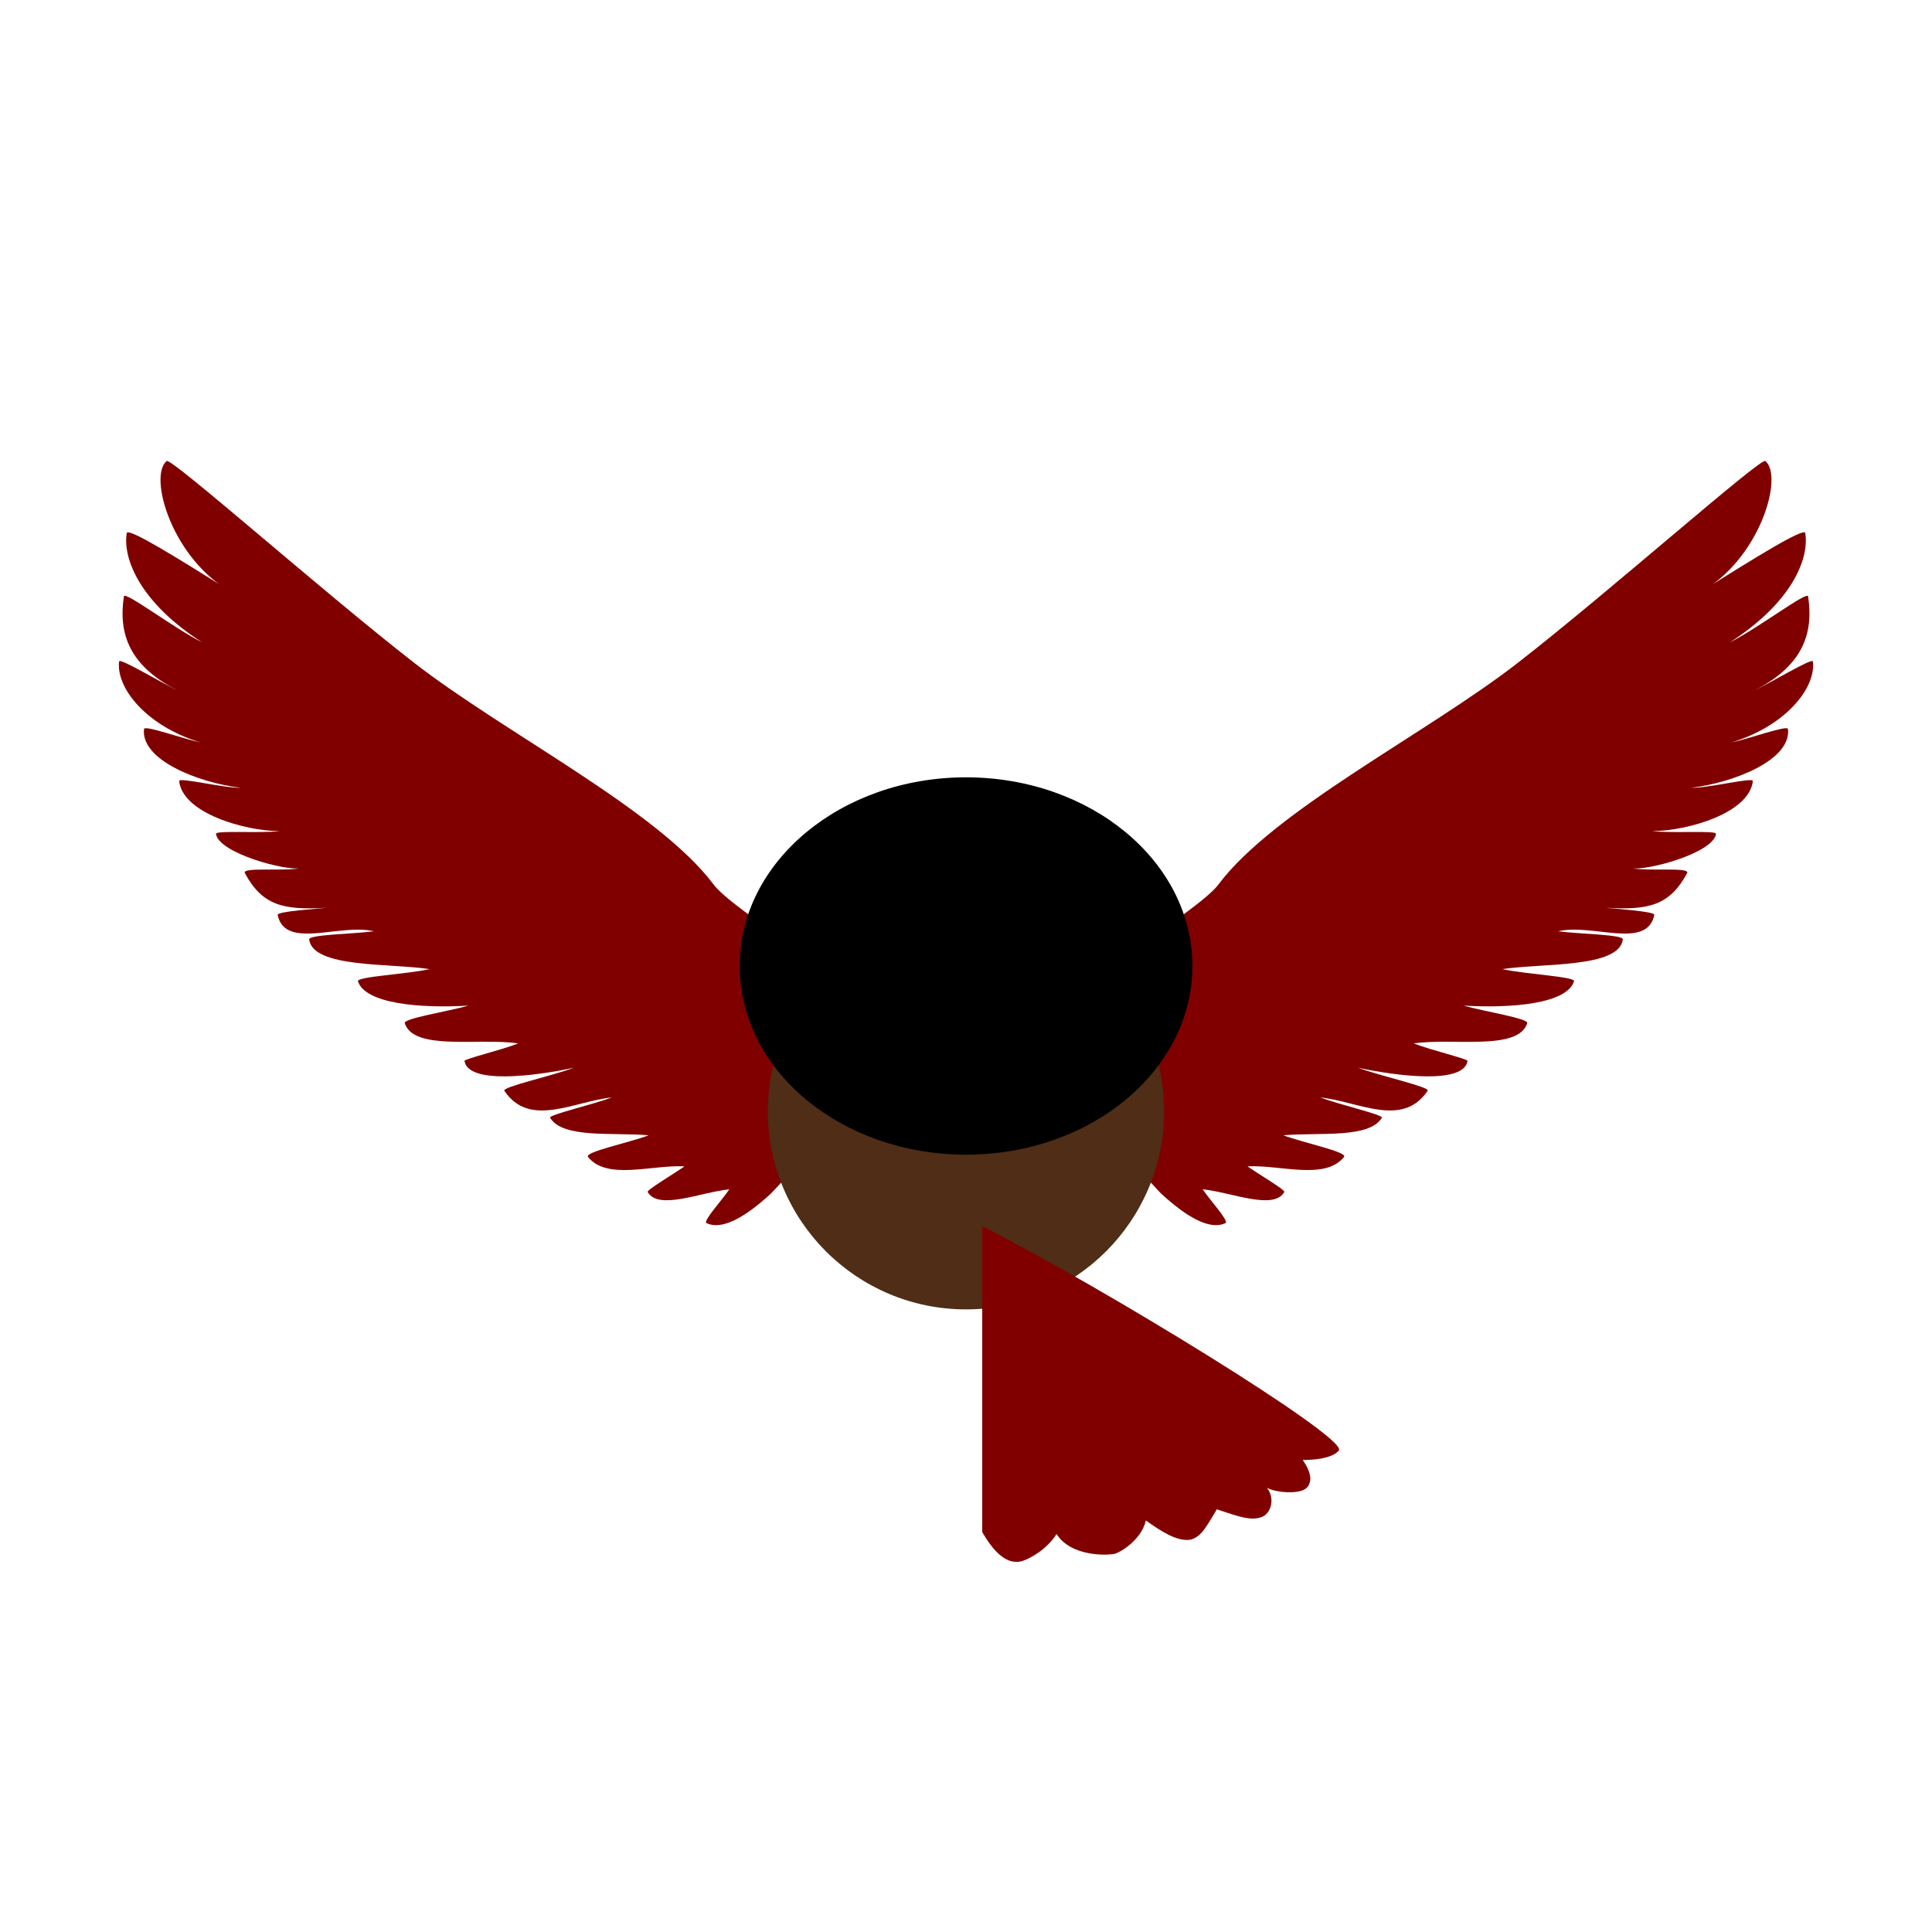
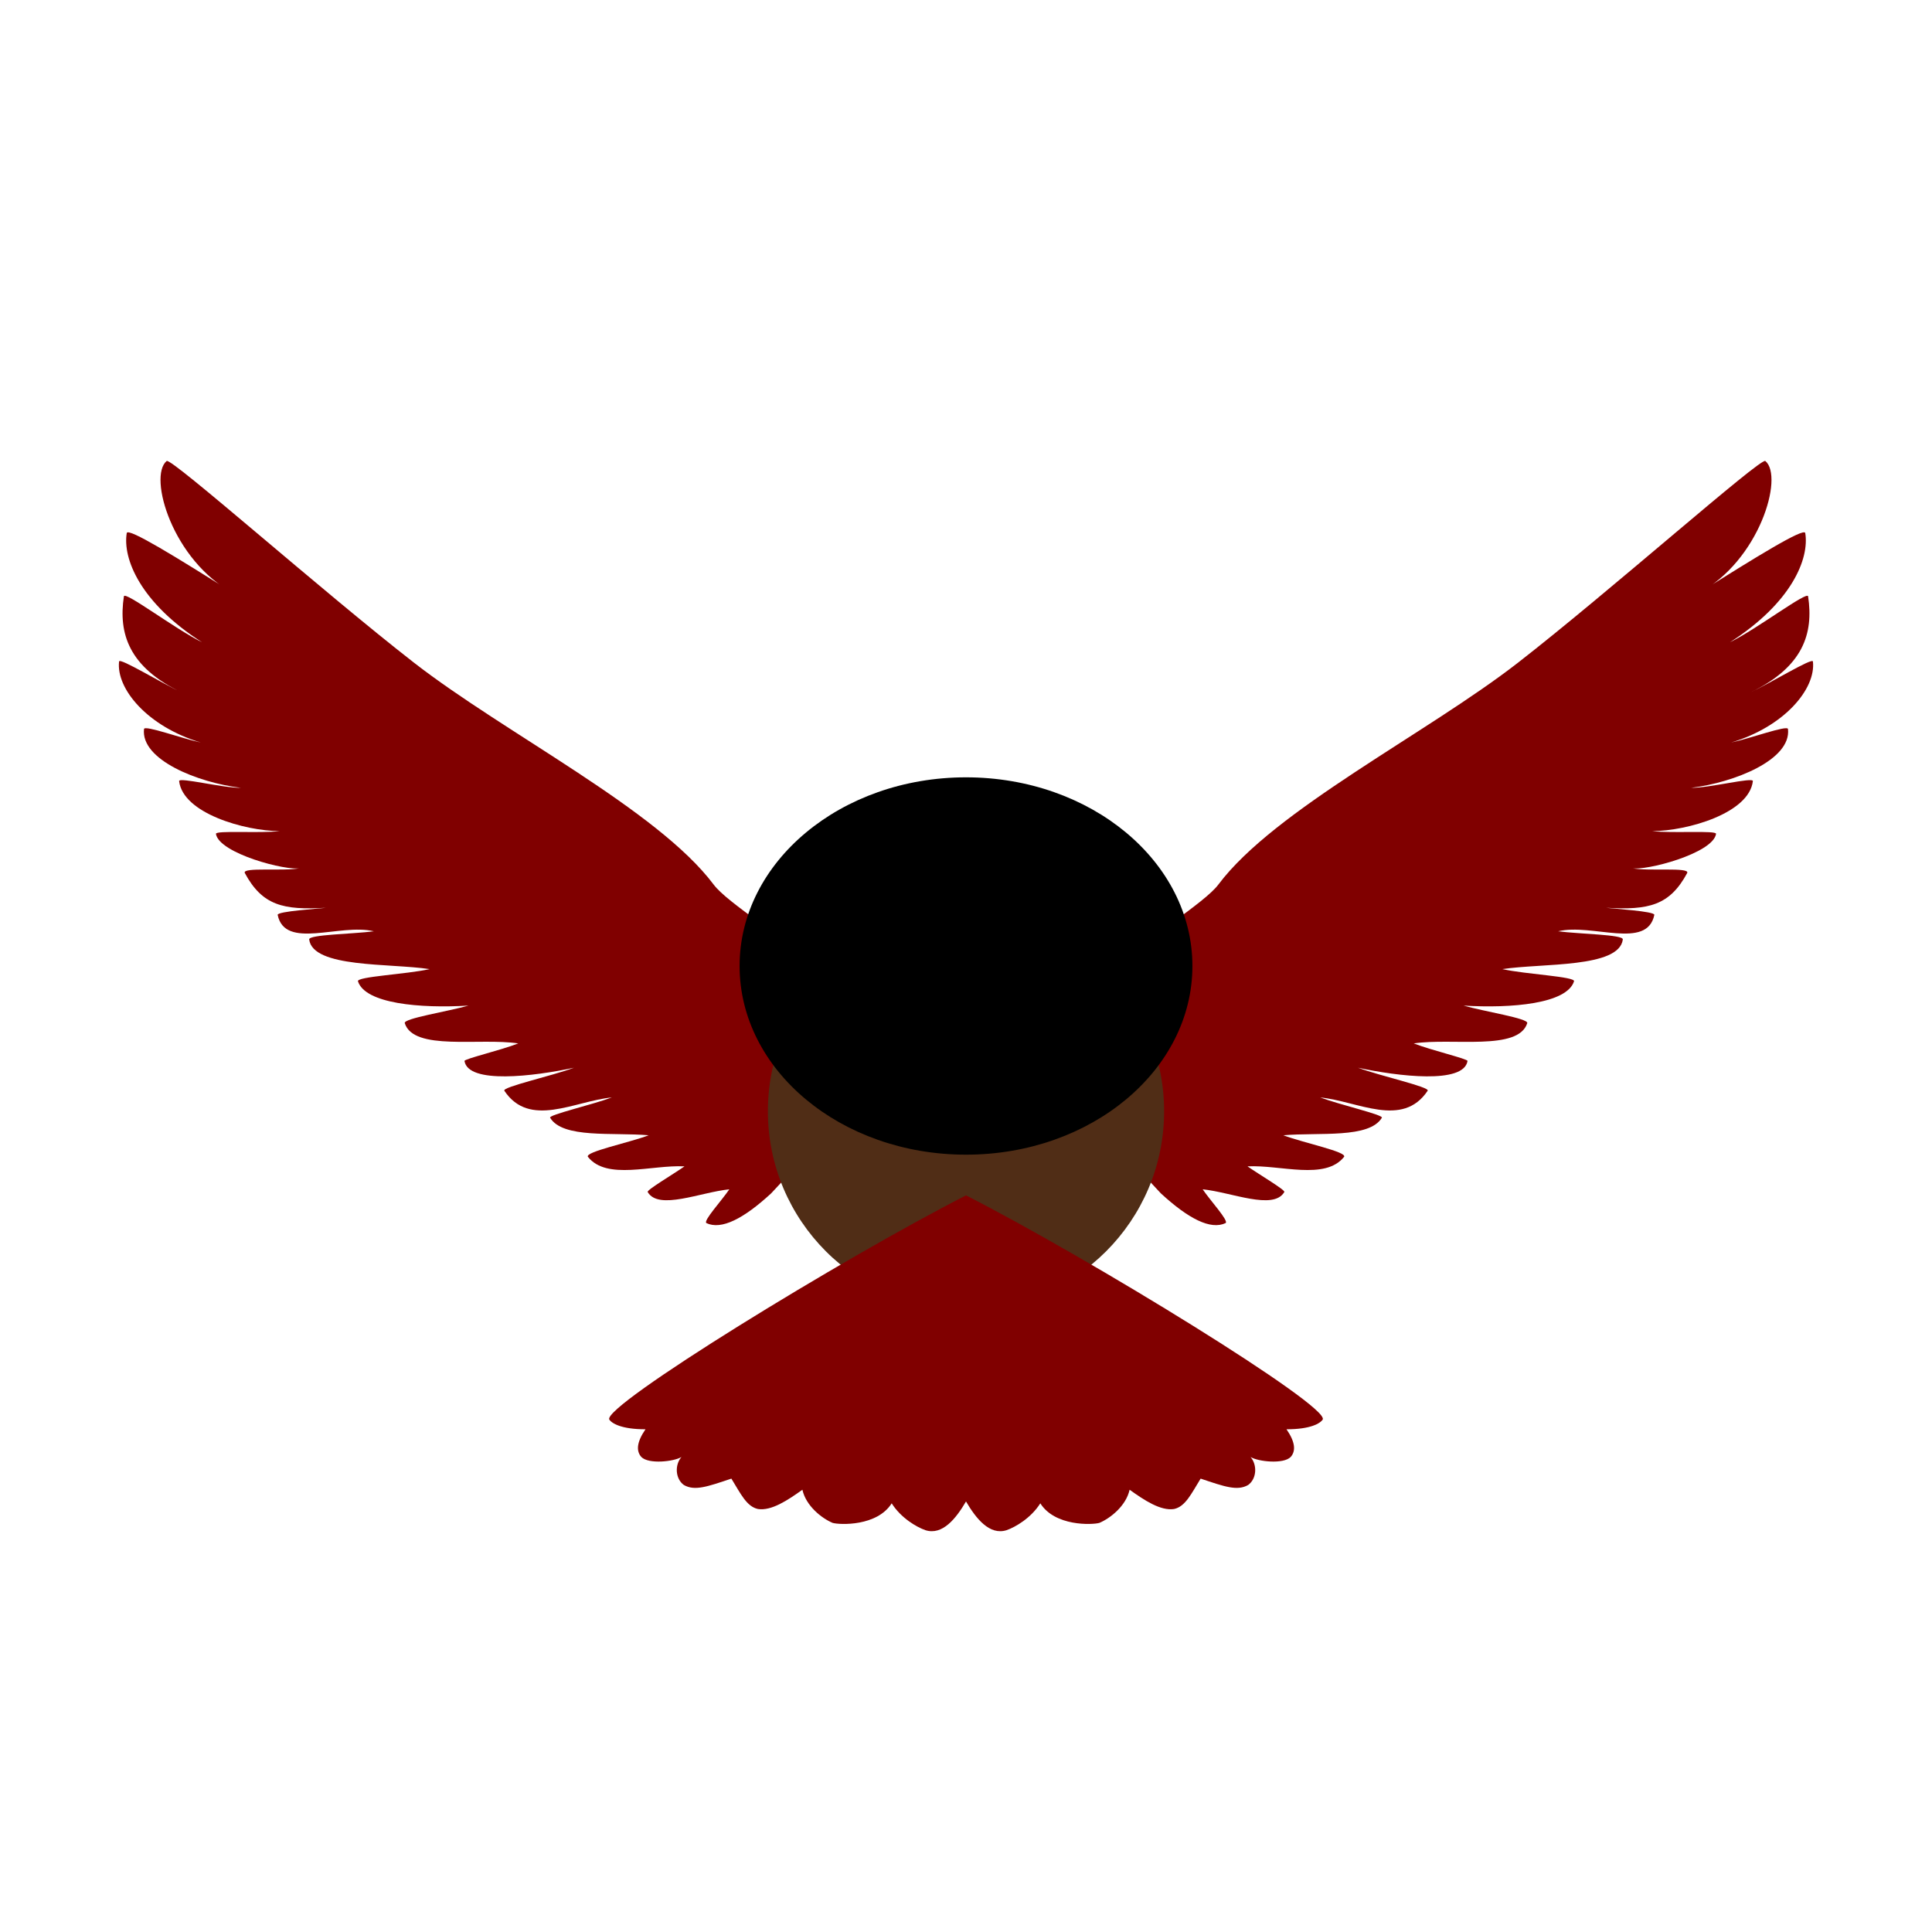
<svg xmlns="http://www.w3.org/2000/svg" width="512" height="512" viewBox="0 0 512 512" version="1.1" id="svg1">
  <defs id="defs1">
    </defs>
  <g id="layer1">
    <path style="fill:#800000;stroke-width:6.97" d="m 286.815,293.896 c -23.112,-24.818 28.592,-49.523 36.066,-59.483 14.895,-19.851 55.269,-40.035 79.4,-58.791 24.131,-18.756 64.353,-54.447 65.552,-53.453 4.986,4.136 -1.616,26.489 -17.69,35.027 15.076,-9.512 27.905,-17.42 28.265,-15.949 1.127,6.807 -3.59,18.486 -19.95,28.962 7.253,-3.583 20.492,-13.664 20.709,-12.173 1.478,9.856 -1.27,18.741 -15.344,25.494 5.246,-2.425 16.465,-9.316 16.622,-8.235 0.819,7.225 -7.531,17.258 -21.649,21.475 4.854,-1.006 14.872,-4.686 15.039,-3.58 0.92,8.161 -14.225,14.198 -25.663,15.594 4.782,0.06 16.4,-2.895 16.358,-1.79 -0.993,8.536 -17.334,13.194 -26.645,13.268 5.383,0.603 16.987,-0.249 16.886,0.716 -0.768,5.18 -18.818,9.942 -22.421,9.077 4.353,0.933 15.575,-0.342 14.77,1.306 -4.644,8.614 -10.2,9.872 -21.491,9.208 1.596,0.239 12.974,0.917 12.784,1.891 -1.929,9.337 -16.435,2.167 -25.498,4.341 5.707,0.743 17.229,0.862 17.15,2.148 -0.943,7.634 -21.4,6.263 -31.925,7.877 6.256,1.386 19.329,1.971 18.997,3.222 -1.897,5.946 -16.482,7.226 -29.287,6.444 5.589,1.597 17.249,3.39 16.886,4.654 -2.369,7.456 -19.838,3.823 -30.078,5.37 4.666,1.835 14.326,4.085 14.248,4.654 -0.991,6.196 -18.355,4.076 -29.023,1.79 5.923,2.202 19.029,5.089 18.469,6.086 -6.699,10.028 -18.533,2.757 -28.495,1.79 5.286,1.96 16.767,4.607 16.358,5.37 -3.343,5.581 -16.62,3.825 -26.121,4.654 5.256,1.994 17.031,4.399 16.095,5.728 -5.036,6.276 -16.809,2.065 -25.593,2.506 3.254,2.268 10.074,6.274 9.762,6.803 -2.893,4.941 -13.984,0.049 -21.635,-0.716 2.013,2.984 7.007,8.395 6.068,8.951 -3.965,1.865 -9.828,-1.137 -17.15,-7.877 z m -61.63,0 C 248.297,269.078 196.593,244.373 189.119,234.413 174.224,214.562 133.85,194.378 109.719,175.622 85.588,156.866 45.366,121.175 44.167,122.17 c -4.986,4.136 1.616,26.489 17.69,35.027 -15.076,-9.512 -27.905,-17.42 -28.265,-15.949 -1.127,6.807 3.59,18.486 19.95,28.962 -7.253,-3.583 -20.492,-13.664 -20.709,-12.173 -1.478,9.856 1.27,18.741 15.344,25.494 -5.246,-2.425 -16.465,-9.316 -16.622,-8.235 -0.819,7.225 7.531,17.258 21.649,21.475 -4.854,-1.006 -14.872,-4.686 -15.039,-3.58 -0.92,8.161 14.225,14.198 25.663,15.594 -4.782,0.06 -16.4,-2.895 -16.358,-1.79 0.993,8.536 17.334,13.194 26.645,13.268 -5.383,0.603 -16.987,-0.249 -16.886,0.716 0.768,5.18 18.818,9.942 22.421,9.077 -4.353,0.933 -15.575,-0.342 -14.77,1.306 4.644,8.614 10.2,9.872 21.491,9.208 -1.596,0.239 -12.974,0.917 -12.784,1.891 1.929,9.337 16.435,2.167 25.498,4.341 -5.707,0.743 -17.229,0.862 -17.15,2.148 0.943,7.634 21.4,6.263 31.925,7.877 -6.256,1.386 -19.329,1.971 -18.997,3.222 1.897,5.946 16.482,7.226 29.287,6.444 -5.589,1.597 -17.249,3.39 -16.886,4.654 2.369,7.456 19.838,3.823 30.078,5.37 -4.666,1.835 -14.326,4.085 -14.248,4.654 0.991,6.196 18.355,4.076 29.023,1.79 -5.923,2.202 -19.029,5.089 -18.469,6.086 6.699,10.028 18.533,2.757 28.495,1.79 -5.286,1.96 -16.767,4.607 -16.358,5.37 3.343,5.581 16.62,3.825 26.121,4.654 -5.256,1.994 -17.031,4.399 -16.095,5.728 5.036,6.276 16.809,2.065 25.593,2.506 -3.254,2.268 -10.074,6.274 -9.762,6.803 2.893,4.941 13.984,0.049 21.635,-0.716 -2.013,2.984 -7.007,8.395 -6.068,8.951 3.965,1.865 9.828,-1.137 17.15,-7.877 z" id="path8" />
    <circle style="fill:#502d16;stroke-width:4.252" id="path1-8" cx="256" cy="294.5" r="52.5" />
    <ellipse style="fill:#000000;stroke-width:4.436" id="path1" cx="256" cy="256" rx="60" ry="50" />
-     <path style="fill:#800000;stroke-width:5.669" d="m 261.011,354.968 c 17.001,9.221 49.862,30.649 48.95,32.664 -0.341,0.557 -1.662,1.428 -4.972,1.424 1.228,1.895 1.281,3.167 0.586,4.02 -0.991,1.111 -4.498,0.69 -5.518,0.019 0.964,1.204 0.818,3.196 -0.332,4.079 -1.485,0.907 -3.23,0.246 -6.519,-0.928 -1.28,2.2 -2.088,4.071 -3.649,4.429 -1.834,0.298 -4.056,-1.257 -6.097,-2.809 -0.492,2.357 -2.65,4.164 -4.153,4.833 -0.986,0.289 -6.093,0.523 -8.099,-2.853 -1.275,2.146 -3.432,3.474 -4.629,3.914 -2.334,0.79 -4.204,-1.706 -5.568,-4.187 z" id="path5" transform="matrix(1.931378,0,0,1.818526,-243.8068,-320.6021)" />
+     <path style="fill:#800000;stroke-width:5.669" d="m 261.011,354.968 c 17.001,9.221 49.862,30.649 48.95,32.664 -0.341,0.557 -1.662,1.428 -4.972,1.424 1.228,1.895 1.281,3.167 0.586,4.02 -0.991,1.111 -4.498,0.69 -5.518,0.019 0.964,1.204 0.818,3.196 -0.332,4.079 -1.485,0.907 -3.23,0.246 -6.519,-0.928 -1.28,2.2 -2.088,4.071 -3.649,4.429 -1.834,0.298 -4.056,-1.257 -6.097,-2.809 -0.492,2.357 -2.65,4.164 -4.153,4.833 -0.986,0.289 -6.093,0.523 -8.099,-2.853 -1.275,2.146 -3.432,3.474 -4.629,3.914 -2.334,0.79 -4.204,-1.706 -5.568,-4.187 z m 2e-5,0 c -17.001,9.221 -49.862,30.649 -48.95,32.664 0.341,0.557 1.662,1.428 4.972,1.424 -1.228,1.895 -1.281,3.167 -0.586,4.02 0.991,1.111 4.498,0.69 5.518,0.019 -0.964,1.204 -0.818,3.196 0.332,4.079 1.485,0.907 3.23,0.246 6.519,-0.928 1.28,2.2 2.088,4.071 3.649,4.429 1.834,0.298 4.056,-1.257 6.097,-2.809 0.492,2.357 2.65,4.164 4.153,4.833 0.986,0.289 6.093,0.523 8.099,-2.853 1.275,2.146 3.432,3.474 4.629,3.914 2.334,0.79 4.204,-1.706 5.568,-4.187 z" id="path5" transform="matrix(1.931378,0,0,1.818526,-248.1105,-328.7339)" />
  </g>
</svg>
